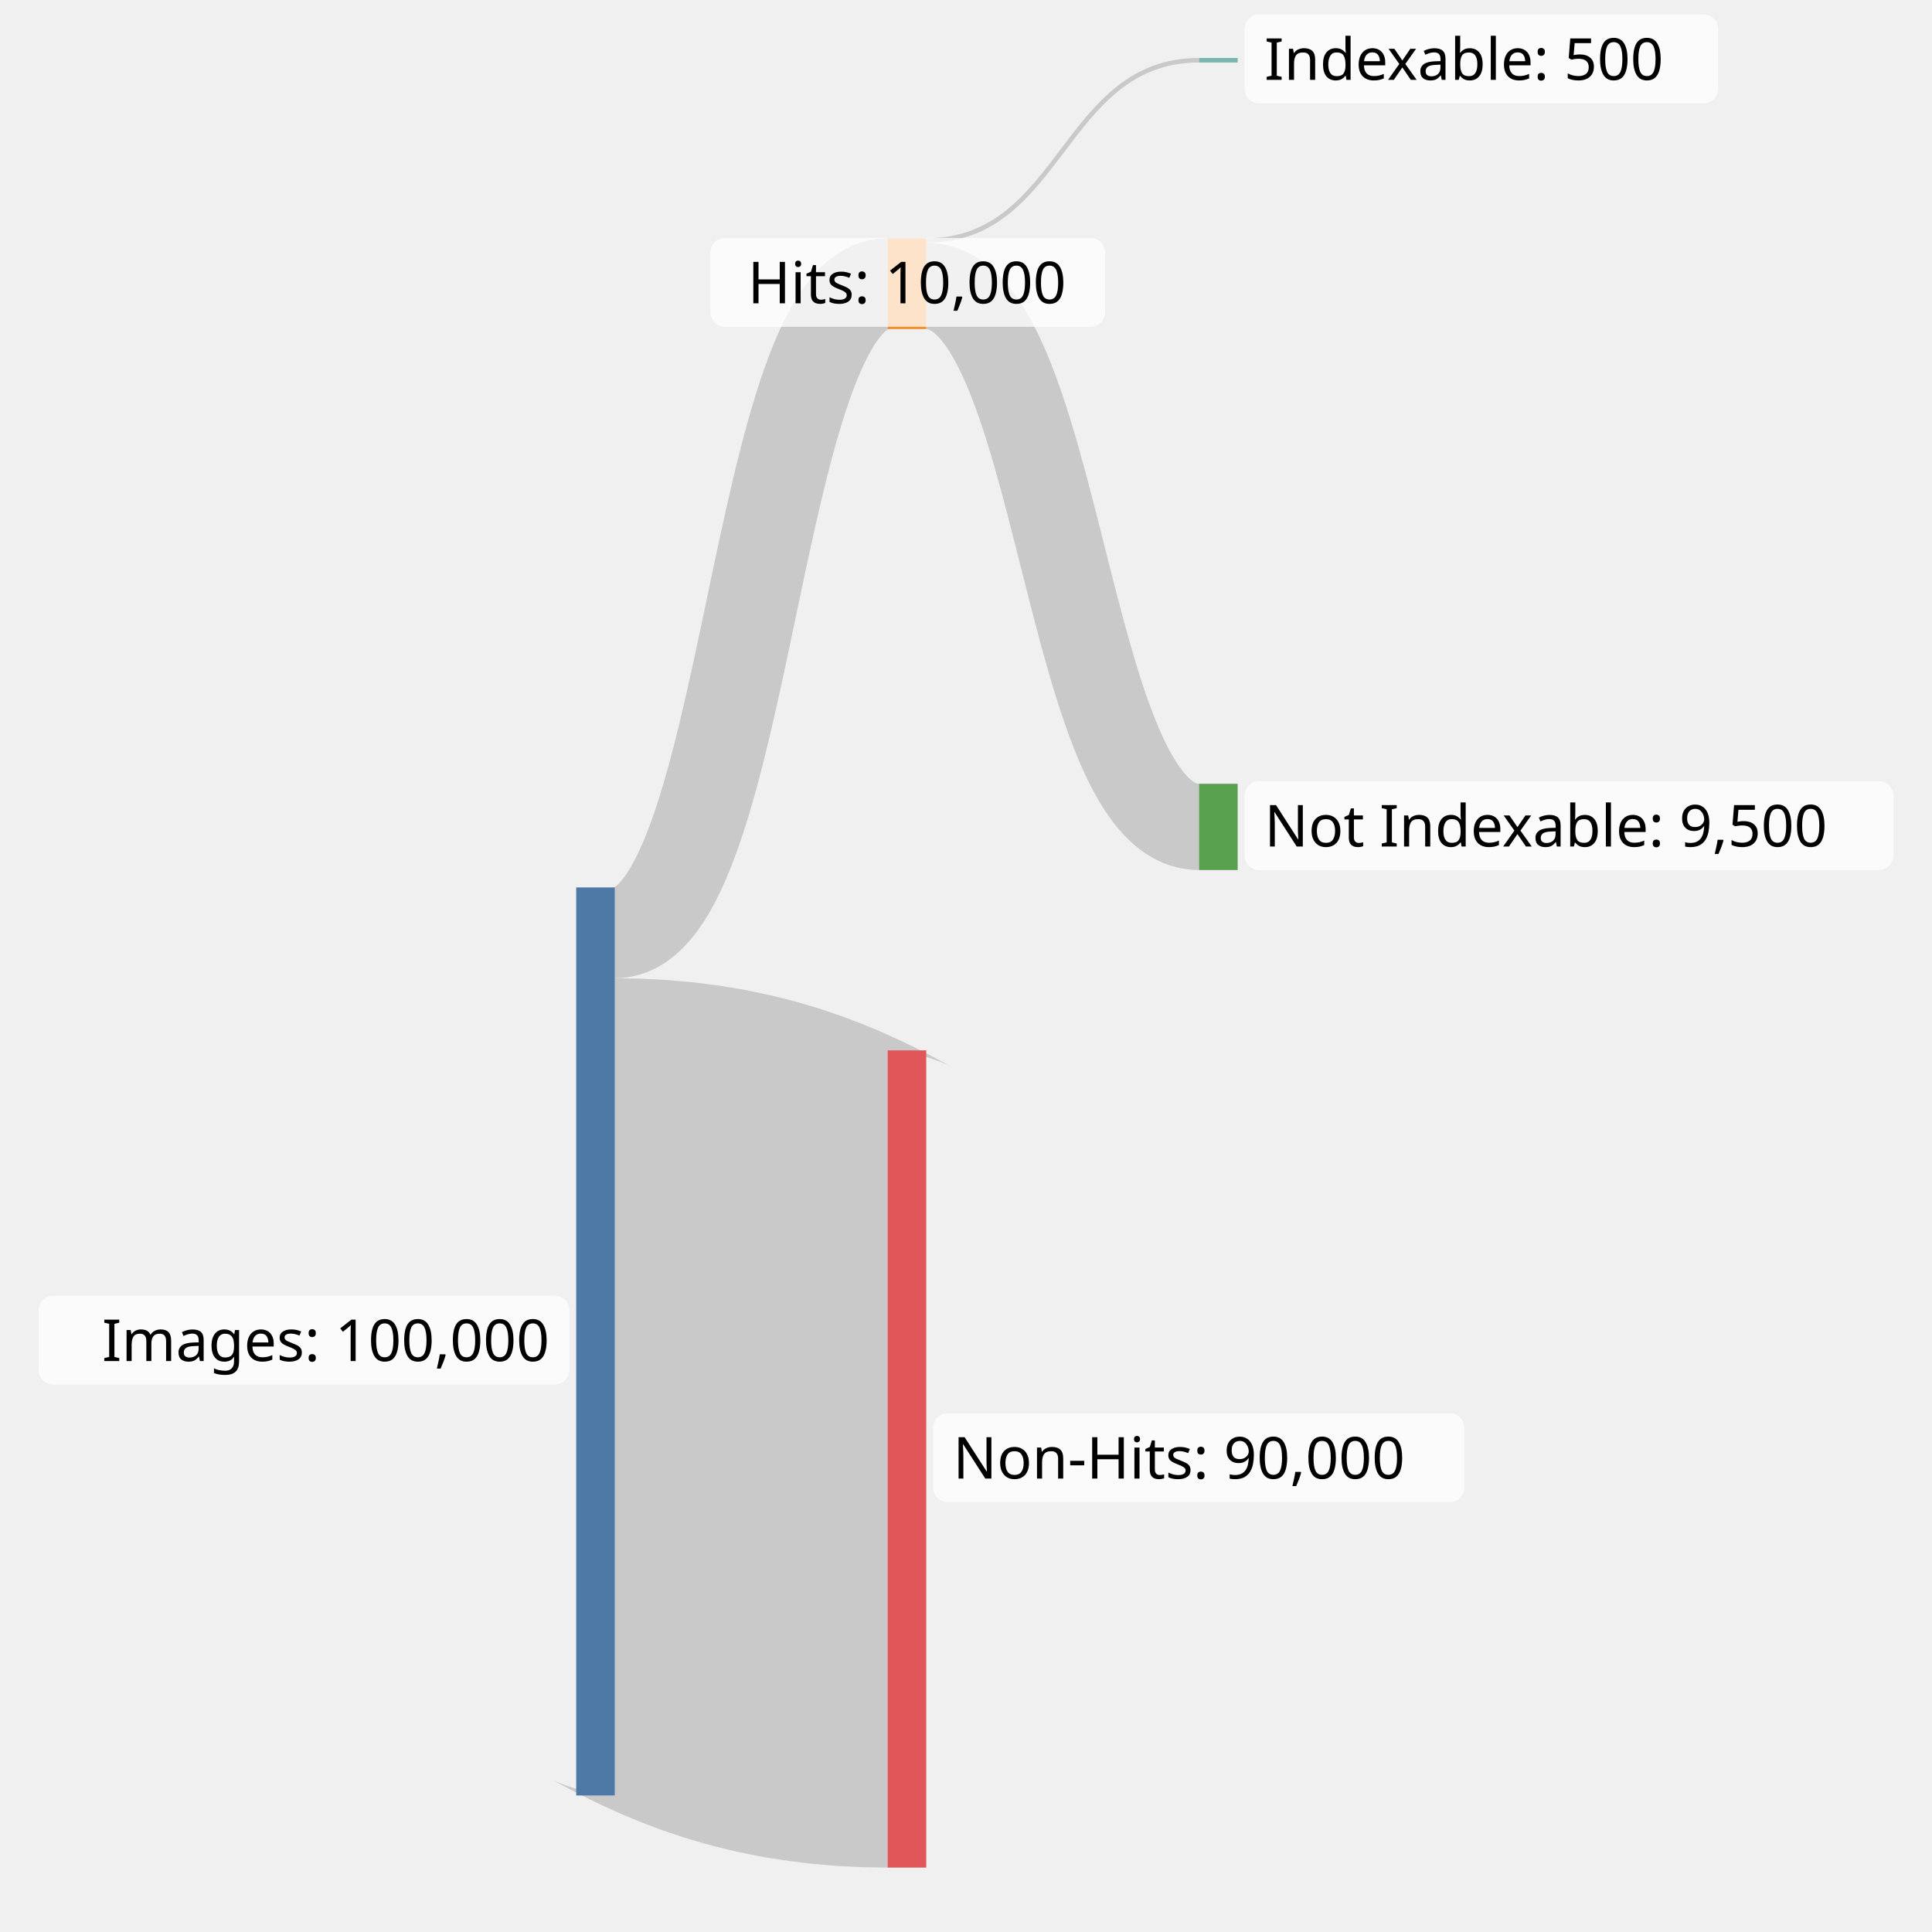
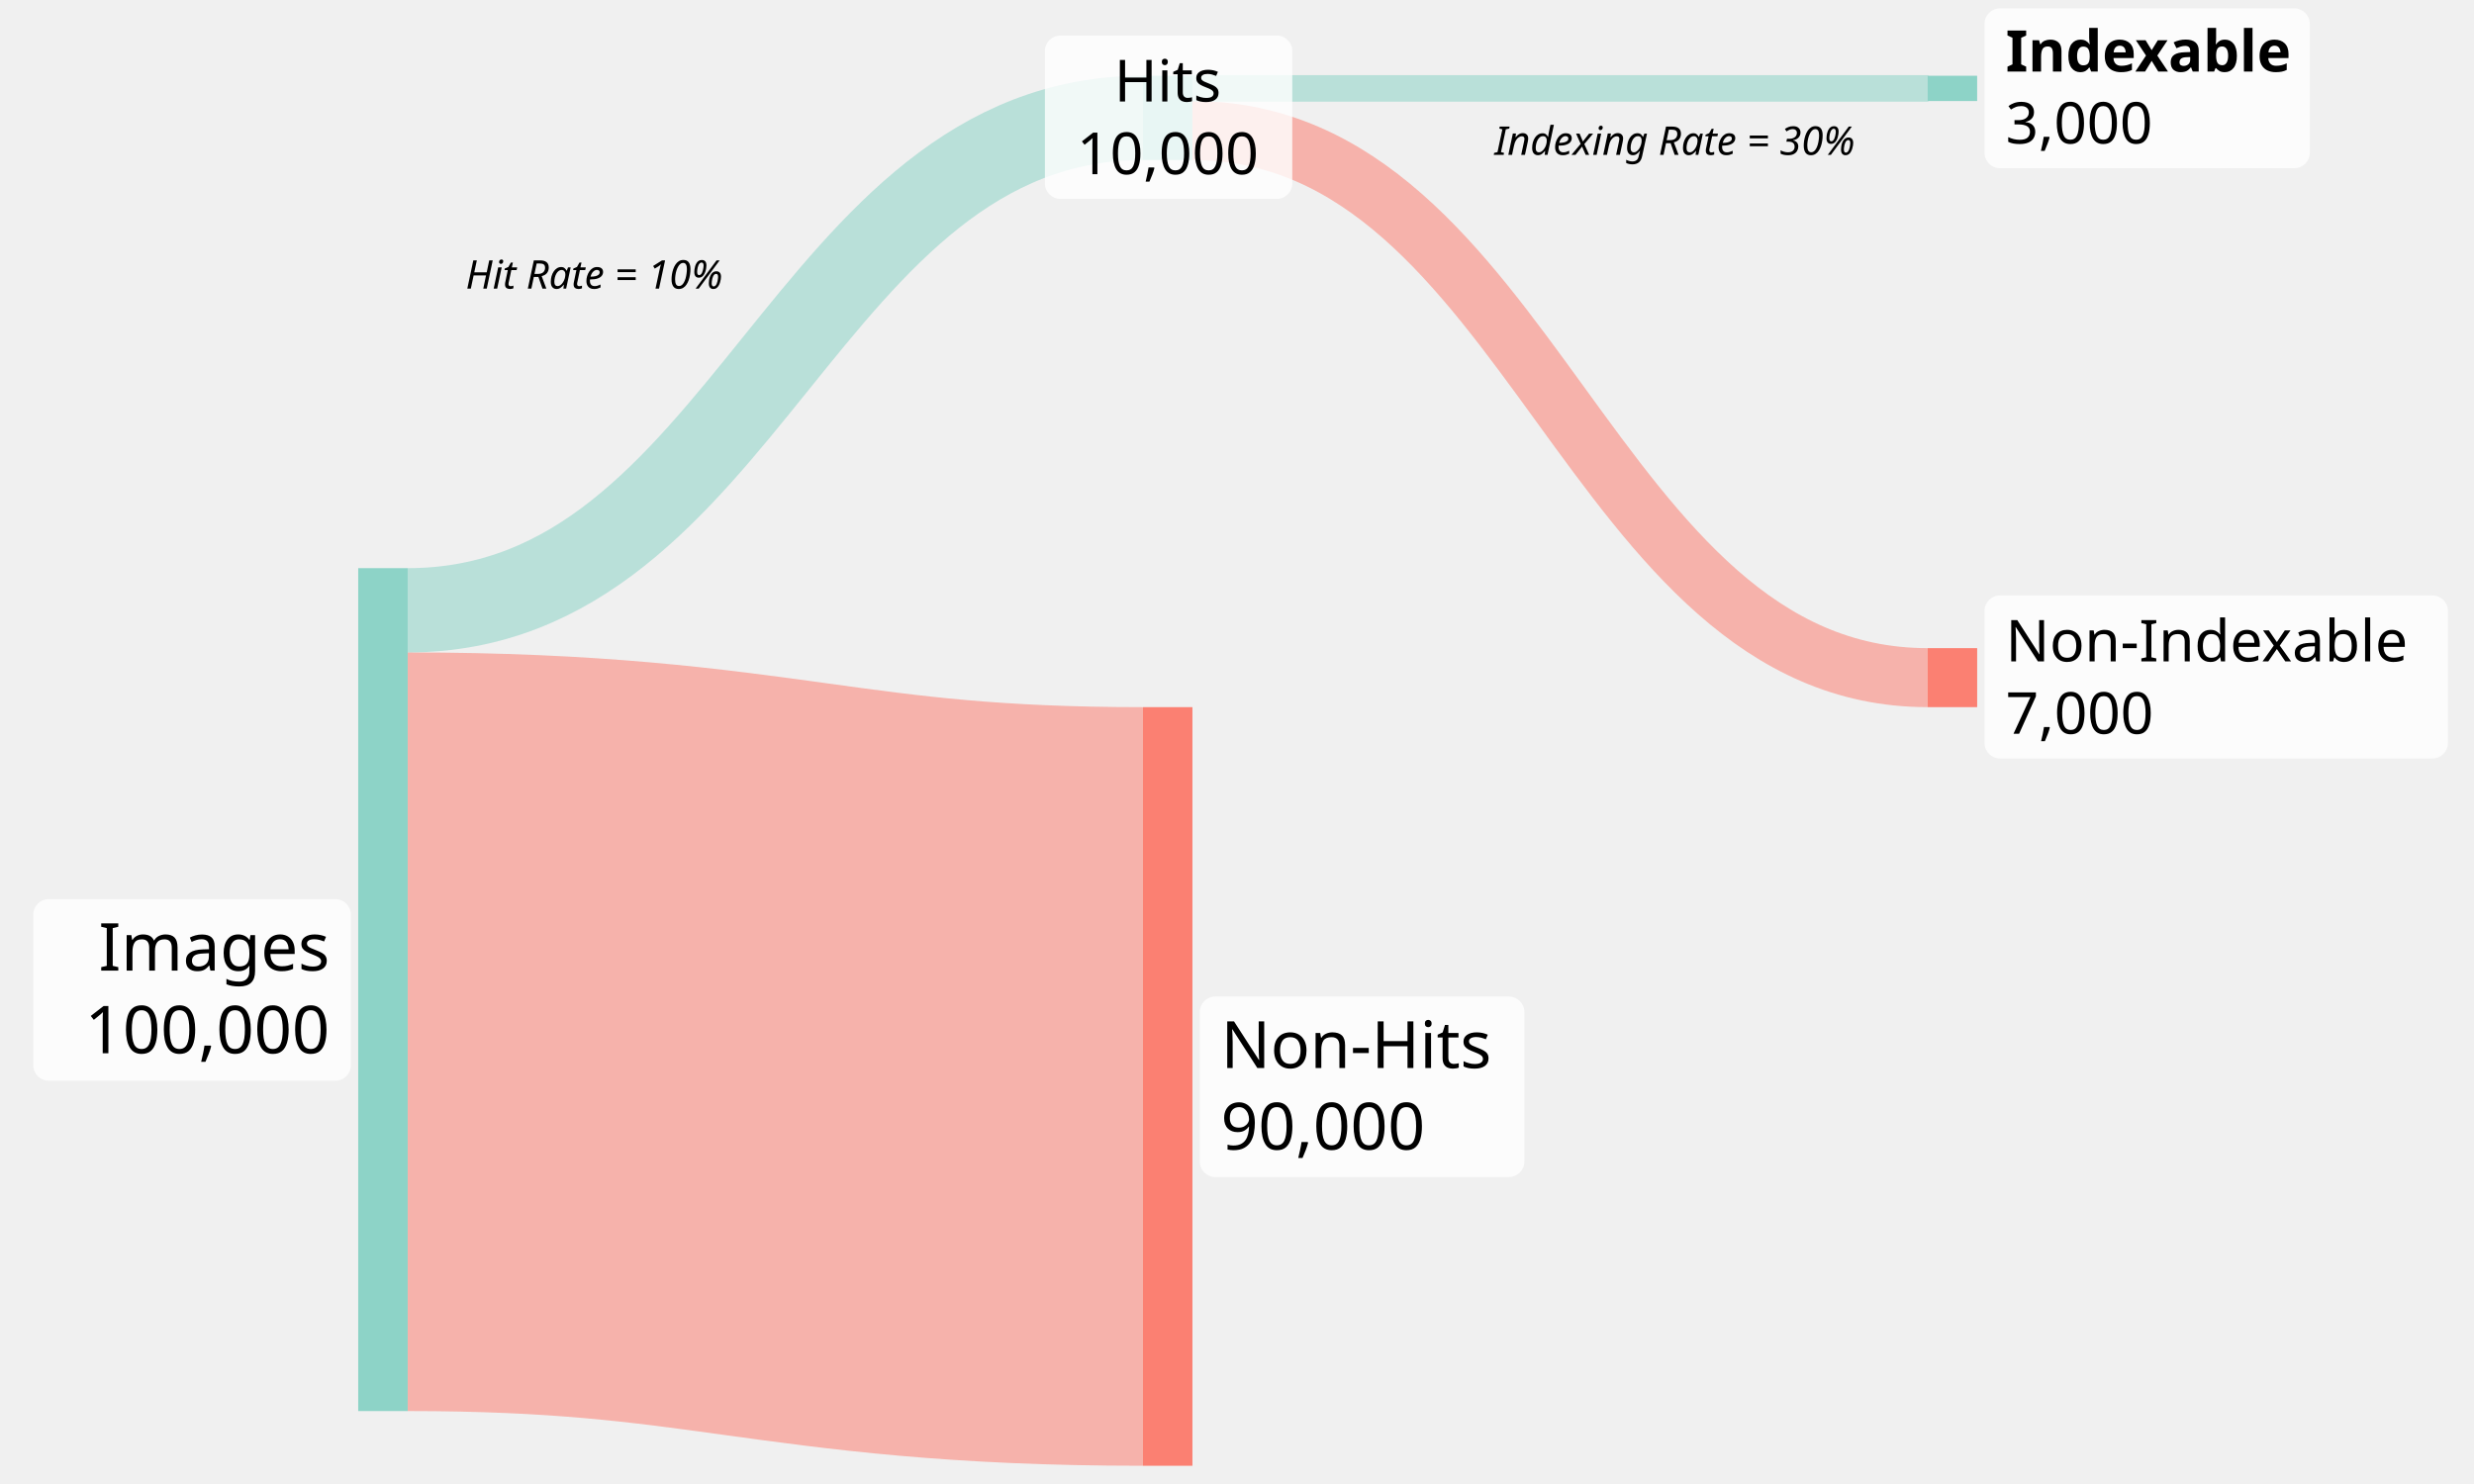
- <svg xmlns="http://www.w3.org/2000/svg" height="600" width="600">
-   <g transform="translate(178.9431,18)">
-     <g id="sankey_flows">
-       <path id="flow1" d="M12 412.7C54.357 412.7 54.357 435.1 96.713 435.1" fill="none" stroke-width="253.8" stroke="#999999" opacity="0.45" />
-       <path id="flow0" d="M12 271.7C54.357 271.7 54.357 70.1 96.713 70.1" fill="none" stroke-width="28.2" stroke="#999999" opacity="0.45" />
-       <path id="flow3" d="M108.713 70.805C151.07 70.805 151.07 238.805 193.426 238.805" fill="none" stroke-width="26.79" stroke="#999999" opacity="0.45" />
-       <path id="flow2" d="M108.713 56.705C151.07 56.705 151.07 0.705 193.426 0.705" fill="none" stroke-width="1.41" stroke="#999999" opacity="0.45" />
-     </g>
-     <g id="sankey_nodes">
-       <g class="node">
-         <rect id="r0" class="for_r0" x="0" y="257.6" height="282" width="12" fill="#4e79a7" fill-opacity="1" />
+ <svg xmlns="http://www.w3.org/2000/svg" height="600" width="1000" version="1.1" id="svg14">
+   <defs id="defs14" />
+   <g transform="translate(143.3378,18)" id="g14">
+     <path id="flow1" d="m 21.454,399.149 c 136.708,0 160.484,22.12 297.192,22.12" fill="none" stroke-width="306.72" stroke="#fb8072" opacity="0.55">
+       </path>
+     <path id="flow0" d="M 21.454,228.749 C 158.163,228.749 181.938,29.669 318.646,29.669" fill="none" stroke-width="34.08" stroke="#8dd3c7" opacity="0.55">
+       </path>
+     <path id="flow3" d="m 338.646,34.781 c 136.708,0 160.484,221.2 297.192,221.2" fill="none" stroke-width="23.856" stroke="#fb8072" opacity="0.55">
+       </path>
+     <path id="flow2" d="m 338.646,12.629 v 10.224 h 297.192 v -10.224 z" fill="#8dd3c7" stroke-width="0.5" stroke="#8dd3c7" opacity="0.55">
+       </path>
+     <g id="sankey_nodes" transform="translate(1.454415,12.6293)">
+       <g class="node" id="g6">
+         <rect id="r0" class="for_r0" x="0" y="199.08" height="340.8" width="20" fill="#8dd3c7" fill-opacity="1">
+           </rect>
      </g>
-       <g class="node">
-         <rect id="r1" class="for_r1" x="96.713" y="56" height="28.2" width="12" fill="#f28e2c" fill-opacity="1" />
+       <g class="node" id="g7">
+         <rect id="r1" class="for_r1" x="317.192" y="0" height="34.08" width="20" fill="#8dd3c7" fill-opacity="1">
+           </rect>
      </g>
-       <g class="node">
-         <rect id="r2" class="for_r2" x="96.713" y="308.2" height="253.8" width="12" fill="#e15759" fill-opacity="1" />
+       <g class="node" id="g8">
+         <rect id="r2" class="for_r2" x="317.192" y="255.28" height="306.72" width="20" fill="#fb8072" fill-opacity="1">
+           </rect>
      </g>
-       <g class="node">
-         <rect id="r3" class="for_r3" x="193.426" y="0" height="1.41" width="12" fill="#76b7b2" fill-opacity="1" />
+       <g class="node" id="g9">
+         <rect id="r3" class="for_r3" x="634.383" y="0" height="10.224" width="20" fill="#8dd3c7" fill-opacity="1">
+           </rect>
      </g>
-       <g class="node">
-         <rect id="r4" class="for_r4" x="193.426" y="225.41" height="26.79" width="12" fill="#59a14f" fill-opacity="1" />
+       <g class="node" id="g10">
+         <rect id="r4" class="for_r4" x="634.383" y="231.424" height="23.856" width="20" fill="#fb8072" fill-opacity="1">
+           </rect>
      </g>
    </g>
-     <g id="sankey_labels" font-family="sans-serif" font-size="18px" fill="#000000">
-       <rect id="label0_bg" class="for_r0" x="-166.943" y="384.39" width="164.794" height="27.6" rx="4.5" fill="#fff" fill-opacity="0.75" stroke="none" stroke-width="0" stroke-opacity="0" />
-       <text id="label0" class="for_r0" text-anchor="end" x="-8.291" y="398.6" font-weight="400" font-size="18px" dy="6.09">Images: <tspan font-weight="400" font-size="18px">100,000</tspan>
-       </text>
-       <rect id="label1_bg" class="for_r1" x="41.697" y="55.89" width="122.559" height="27.6" rx="4.5" fill="#fff" fill-opacity="0.75" stroke="none" stroke-width="0" stroke-opacity="0" />
-       <text id="label1" class="for_r1" text-anchor="middle" x="102.713" y="70.1" font-weight="400" font-size="18px" dy="6.09">Hits: <tspan font-weight="400" font-size="18px">10,000</tspan>
-       </text>
-       <rect id="label2_bg" class="for_r2" x="110.863" y="420.89" width="164.934" height="27.6" rx="4.5" fill="#fff" fill-opacity="0.75" stroke="none" stroke-width="0" stroke-opacity="0" />
-       <text id="label2" class="for_r2" text-anchor="start" x="117.004" y="435.1" font-weight="400" font-size="18px" dy="6.09">Non-Hits: <tspan font-weight="400" font-size="18px">90,000</tspan>
-       </text>
-       <rect id="label3_bg" class="for_r3" x="207.576" y="-13.505" width="147.044" height="27.6" rx="4.5" fill="#fff" fill-opacity="0.75" stroke="none" stroke-width="0" stroke-opacity="0" />
-       <text id="label3" class="for_r3" text-anchor="start" x="213.717" y="0.705" font-weight="400" font-size="18px" dy="6.09">Indexable: <tspan font-weight="400" font-size="18px">500</tspan>
-       </text>
-       <rect id="label4_bg" class="for_r4" x="207.576" y="224.595" width="201.481" height="27.6" rx="4.5" fill="#fff" fill-opacity="0.75" stroke="none" stroke-width="0" stroke-opacity="0" />
-       <text id="label4" class="for_r4" text-anchor="start" x="213.717" y="238.805" font-weight="400" font-size="18px" dy="6.09">Not Indexable: <tspan font-weight="400" font-size="18px">9,500</tspan>
-       </text>
-     </g>
+     <rect id="label0_bg" class="for_r0" x="-129.883" y="345.526" width="128.354" height="73.434" rx="6.25" fill="#ffffff" fill-opacity="0.8" stroke="none" stroke-width="0" stroke-opacity="0" style="font-size:25px;font-family:sans-serif" />
+     <text id="label0" class="for_r0" text-anchor="end" x="-10.055" y="382.109" font-weight="400" font-size="26.75px" dy="-7.697" style="font-family:sans-serif;fill:#000000">Images<tspan x="-10.055" dy="33.438" font-weight="400" font-size="26.75px" id="tspan10">100,000</tspan>
+     </text>
+     <rect id="label1_bg" class="for_r1" x="279.019" y="-3.629" width="99.986" height="66.041" rx="6.25" fill="#ffffff" fill-opacity="0.8" stroke="none" stroke-width="0" stroke-opacity="0" style="font-size:25px;font-family:sans-serif" />
+     <text id="label1" class="for_r1" text-anchor="middle" x="328.646" y="29.669" font-weight="400" font-size="23.503px" dy="-6.634" style="font-family:sans-serif;fill:#000000">Hits<tspan x="328.646" dy="29.378" font-weight="400" font-size="23.503px" id="tspan11">10,000</tspan>
+     </text>
+     <text id="label1-3" class="for_r1" text-anchor="middle" x="96.839" y="98.696" font-weight="400" font-size="23.503px" style="font-size:16px;font-family:sans-serif;fill:#000000">
+       <tspan id="tspan17" x="96.839" y="98.696" style="font-style:italic;font-variant:normal;font-weight:normal;font-stretch:normal;font-size:16px;font-family:sans-serif;-inkscape-font-specification:sans-serif">
+         <tspan x="96.839" font-weight="400" font-size="23.503px" id="tspan11-6" style="font-style:italic;font-variant:normal;font-weight:normal;font-stretch:normal;font-size:16px;font-family:sans-serif;-inkscape-font-specification:sans-serif">Hit Rate = 10%</tspan>
+       </tspan>
+     </text>
+     <rect id="label2_bg" class="for_r2" x="341.63" y="384.911" width="131.184" height="72.983" rx="6.25" fill="#ffffff" fill-opacity="0.8" stroke="none" stroke-width="0" stroke-opacity="0" style="font-size:25px;font-family:sans-serif" />
+     <text id="label2" class="for_r2" text-anchor="start" x="350.155" y="421.269" font-weight="400" font-size="26.389px" dy="-7.471" style="font-family:sans-serif;fill:#000000">Non-Hits<tspan x="350.155" dy="32.986" font-weight="400" font-size="26.389px" id="tspan12">90,000</tspan>
+     </text>
+     <rect id="label3_bg" class="for_r3" x="658.822" y="-14.61" width="131.462" height="64.615" rx="6.25" fill="#ffffff" fill-opacity="0.8" stroke="none" stroke-width="0" stroke-opacity="0" style="font-size:25px;font-family:sans-serif" />
+     <text id="label3" class="for_r3" text-anchor="start" x="667.347" y="17.741" font-weight="400" font-size="23.25px" dy="-6.798" style="font-family:sans-serif;fill:#000000">
+       <tspan style="font-weight:bold" id="tspan15">Indexable</tspan>
+       <tspan x="667.347" dy="29.062" font-weight="400" font-size="23.25px" id="tspan13">3,000</tspan>
+     </text>
+     <rect id="label4_bg" class="for_r4" x="658.822" y="222.75" width="187.295" height="65.906" rx="6.25" fill="#ffffff" fill-opacity="0.8" stroke="none" stroke-width="0" stroke-opacity="0" style="font-size:25px;font-family:sans-serif" />
+     <text id="label4" class="for_r4" text-anchor="start" x="667.347" y="255.981" font-weight="400" font-size="23.394px" dy="-6.566" style="font-family:sans-serif;fill:#000000">Non-Indexable<tspan x="667.347" dy="29.243" font-weight="400" font-size="23.394px" id="tspan14">7,000</tspan>
+     </text>
+     <text id="text19" class="for_r1" text-anchor="middle" x="533.597" y="44.602" font-weight="400" font-size="23.503px" style="font-size:16px;font-family:sans-serif;fill:#000000">
+       <tspan id="tspan19" x="533.597" y="44.602" style="font-style:italic;font-variant:normal;font-weight:normal;font-stretch:normal;font-size:16px;font-family:sans-serif;-inkscape-font-specification:sans-serif">
+         <tspan x="533.597" font-weight="400" font-size="23.503px" id="tspan18" style="font-style:italic;font-variant:normal;font-weight:normal;font-stretch:normal;font-size:16px;font-family:sans-serif;-inkscape-font-specification:sans-serif">Indexing Rate = 30%</tspan>
+       </tspan>
+     </text>
  </g>
</svg>
